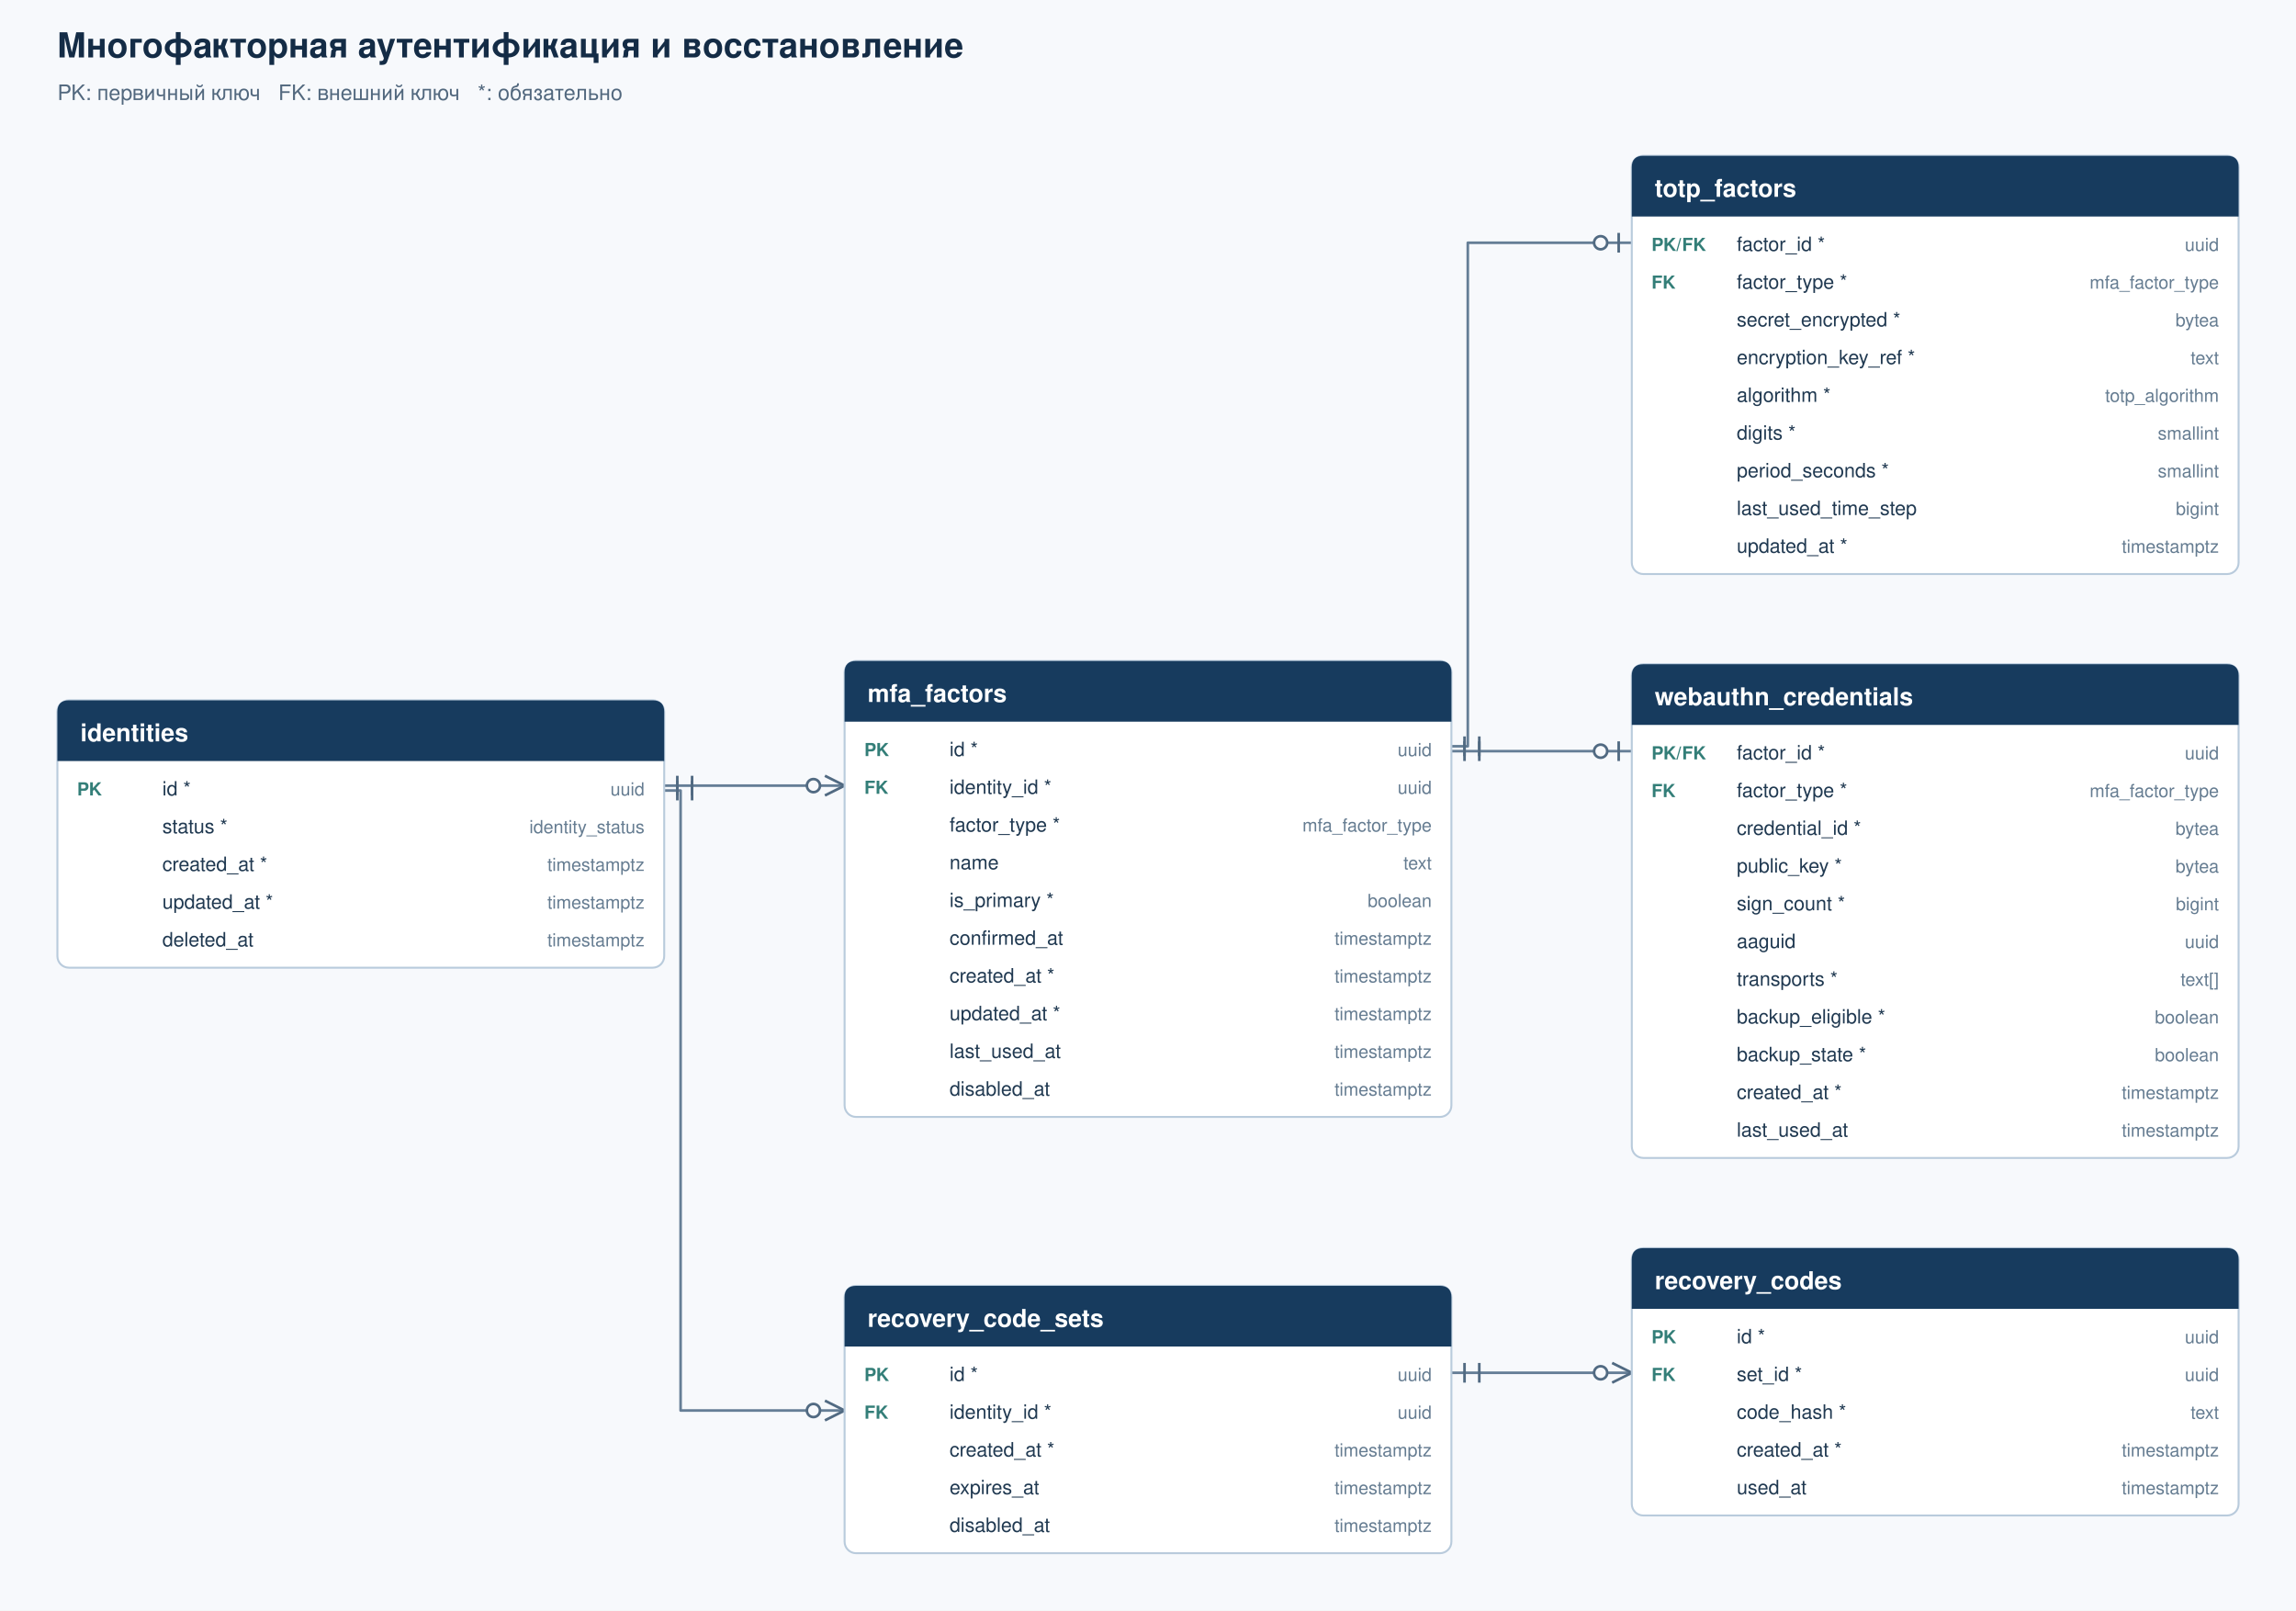
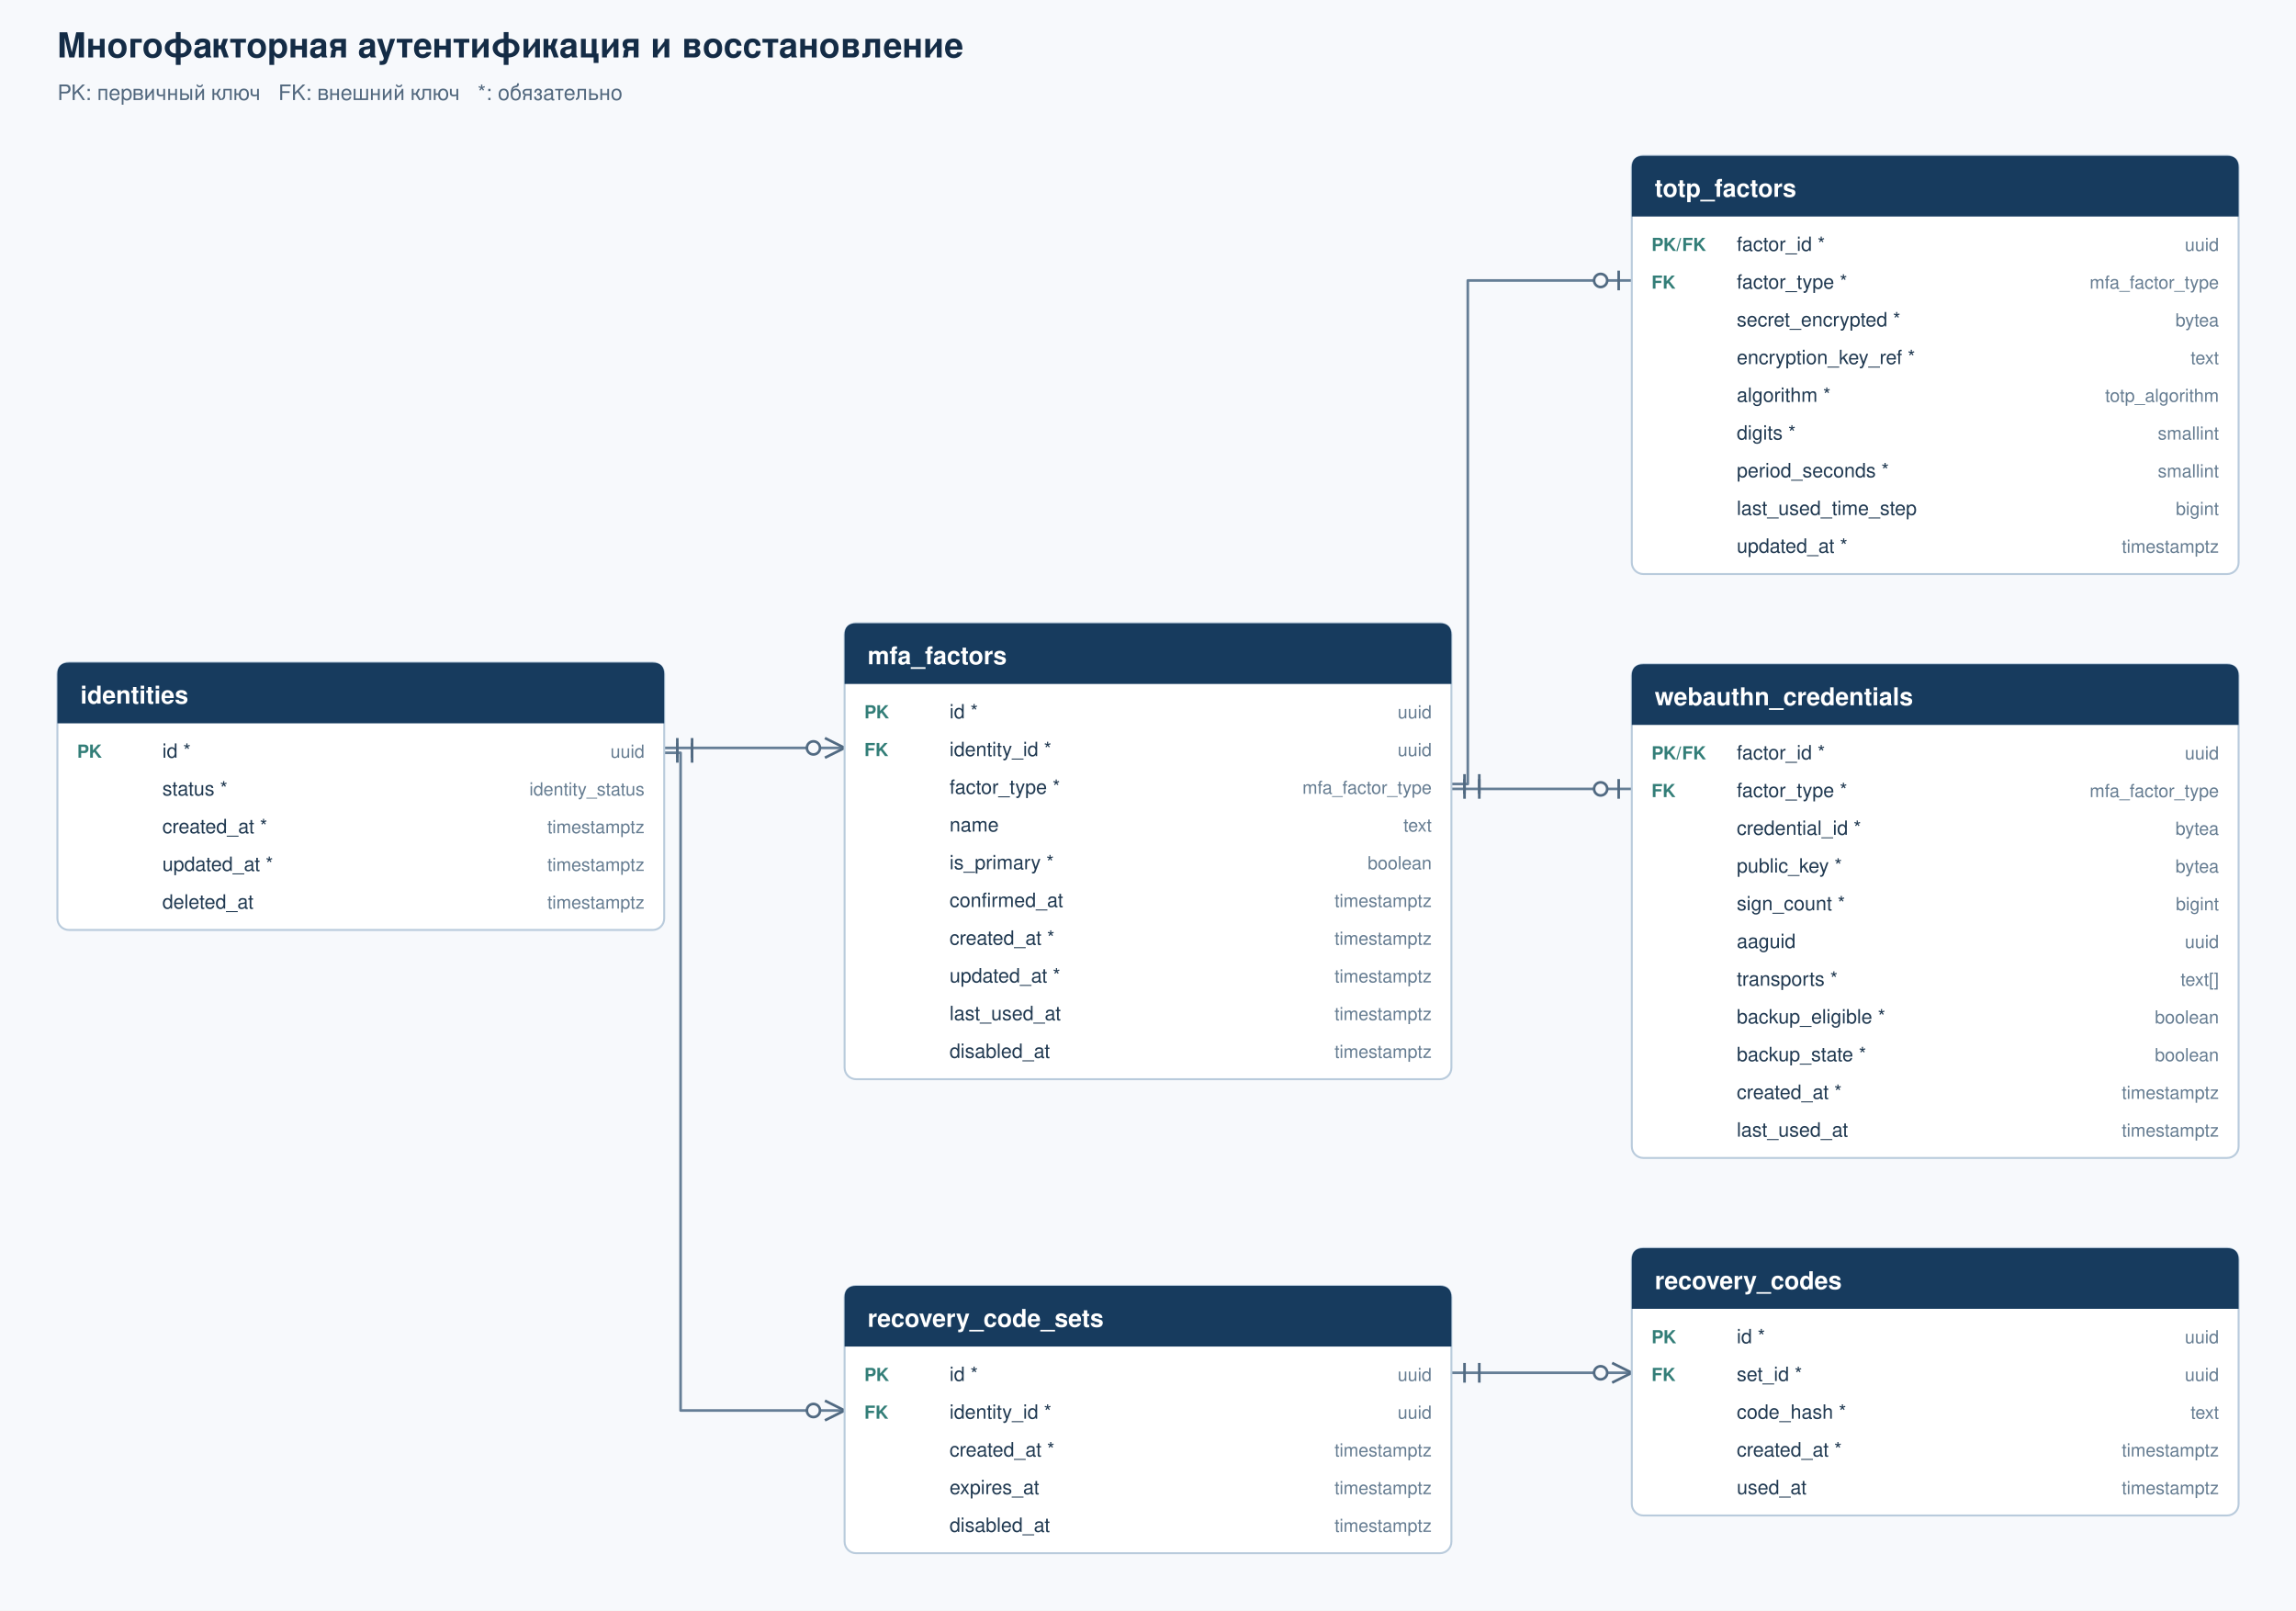
<svg xmlns="http://www.w3.org/2000/svg" width="1400" height="982" viewBox="0 0 1400 982" role="img" aria-label="ERD identity">
  <rect width="100%" height="100%" fill="#f7f9fc" />
  <text x="35" y="35" font-family="Helvetica Neue,Helvetica,Arial,sans-serif" font-size="21" font-weight="600" fill="#142c46">Многофакторная аутентификация и восстановление</text>
  <text x="35" y="61" xml:space="preserve" font-family="Helvetica Neue,Helvetica,Arial,sans-serif" font-size="13" fill="#52687e">PK: первичный ключ   FK: внешний ключ   *: обязательно</text>
-   <path data-ref="e0" data-parent="identities" data-parent-field="id" data-child="mfa_factors" data-child-field="identity_id" d="M 405.0 479.0 L 515.0 479.0" fill="none" stroke="#657e96" stroke-width="1.6" stroke-linejoin="round" />
-   <g fill="none" stroke="#516a82" stroke-width="1.6">
-     <path d="M 413.0,473.0 L 413.0,485.0" />
-     <path d="M 422.0,473.0 L 422.0,485.0" />
-     <path d="M 515.0,479.0 L 503.0,473.0 M 515.0,479.0 L 503.0,485.0" />
-     <circle cx="496.0" cy="479.0" r="4" fill="#f7f9fc" />
-   </g>
-   <path data-ref="e1" data-parent="mfa_factors" data-parent-field="id" data-child="totp_factors" data-child-field="factor_id" d="M 885.0 455.0 L 895.0 455.0 L 895.0 148.0 L 995.0 148.0" fill="none" stroke="#657e96" stroke-width="1.6" stroke-linejoin="round" />
-   <g fill="none" stroke="#516a82" stroke-width="1.6">
-     <path d="M 893.0,449.0 L 893.0,461.0" />
-     <path d="M 902.0,449.0 L 902.0,461.0" />
-     <path d="M 987.0,154.0 L 987.0,142.0" />
-     <circle cx="976.0" cy="148.0" r="4" fill="#f7f9fc" />
-   </g>
-   <path data-ref="e2" data-parent="mfa_factors" data-parent-field="id" data-child="webauthn_credentials" data-child-field="factor_id" d="M 885.0 458.0 L 995.0 458.0" fill="none" stroke="#657e96" stroke-width="1.6" stroke-linejoin="round" />
-   <g fill="none" stroke="#516a82" stroke-width="1.6">
-     <path d="M 893.0,452.0 L 893.0,464.0" />
-     <path d="M 902.0,452.0 L 902.0,464.0" />
-     <path d="M 987.0,464.0 L 987.0,452.0" />
-     <circle cx="976.0" cy="458.0" r="4" fill="#f7f9fc" />
-   </g>
-   <path data-ref="e3" data-parent="identities" data-parent-field="id" data-child="recovery_code_sets" data-child-field="identity_id" d="M 405.0 482.0 L 415.0 482.0 L 415.0 860.0 L 515.0 860.0" fill="none" stroke="#657e96" stroke-width="1.6" stroke-linejoin="round" />
-   <g fill="none" stroke="#516a82" stroke-width="1.6">
-     <path d="M 413.0,476.0 L 413.0,488.0" />
-     <path d="M 422.0,476.0 L 422.0,488.0" />
+   <path data-ref="e0" data-parent="identities" data-parent-field="id" data-child="mfa_factors" data-child-field="identity_id" d="M 405.0 456.0 L 515.0 456.0" fill="none" stroke="#657e96" stroke-width="1.6" stroke-linejoin="round" />
+   <g fill="none" stroke="#516a82" stroke-width="1.6">
+     <path d="M 413.0,450.0 L 413.0,462.0" />
+     <path d="M 422.0,450.0 L 422.0,462.0" />
+     <path d="M 515.0,456.0 L 503.0,450.0 M 515.0,456.0 L 503.0,462.0" />
+     <circle cx="496.0" cy="456.0" r="4" fill="#f7f9fc" />
+   </g>
+   <path data-ref="e1" data-parent="mfa_factors" data-parent-field="factor_type" data-child="totp_factors" data-child-field="factor_type" d="M 885.0 478.0 L 895.0 478.0 L 895.0 171.0 L 995.0 171.0" fill="none" stroke="#657e96" stroke-width="1.6" stroke-linejoin="round" />
+   <g fill="none" stroke="#516a82" stroke-width="1.6">
+     <path d="M 893.0,472.0 L 893.0,484.0" />
+     <path d="M 902.0,472.0 L 902.0,484.0" />
+     <path d="M 987.0,177.0 L 987.0,165.0" />
+     <circle cx="976.0" cy="171.0" r="4" fill="#f7f9fc" />
+   </g>
+   <path data-ref="e2" data-parent="mfa_factors" data-parent-field="factor_type" data-child="webauthn_credentials" data-child-field="factor_type" d="M 885.0 481.0 L 995.0 481.0" fill="none" stroke="#657e96" stroke-width="1.6" stroke-linejoin="round" />
+   <g fill="none" stroke="#516a82" stroke-width="1.6">
+     <path d="M 893.0,475.0 L 893.0,487.0" />
+     <path d="M 902.0,475.0 L 902.0,487.0" />
+     <path d="M 987.0,487.0 L 987.0,475.0" />
+     <circle cx="976.0" cy="481.0" r="4" fill="#f7f9fc" />
+   </g>
+   <path data-ref="e3" data-parent="identities" data-parent-field="id" data-child="recovery_code_sets" data-child-field="identity_id" d="M 405.0 459.0 L 415.0 459.0 L 415.0 860.0 L 515.0 860.0" fill="none" stroke="#657e96" stroke-width="1.6" stroke-linejoin="round" />
+   <g fill="none" stroke="#516a82" stroke-width="1.6">
+     <path d="M 413.0,453.0 L 413.0,465.0" />
+     <path d="M 422.0,453.0 L 422.0,465.0" />
    <path d="M 515.0,860.0 L 503.0,854.0 M 515.0,860.0 L 503.0,866.0" />
    <circle cx="496.0" cy="860.0" r="4" fill="#f7f9fc" />
  </g>
  <path data-ref="e4" data-parent="recovery_code_sets" data-parent-field="id" data-child="recovery_codes" data-child-field="set_id" d="M 885.0 837.0 L 995.0 837.0" fill="none" stroke="#657e96" stroke-width="1.6" stroke-linejoin="round" />
  <g fill="none" stroke="#516a82" stroke-width="1.6">
    <path d="M 893.0,831.0 L 893.0,843.0" />
    <path d="M 902.0,831.0 L 902.0,843.0" />
    <path d="M 995.0,837.0 L 983.0,831.0 M 995.0,837.0 L 983.0,843.0" />
    <circle cx="976.0" cy="837.0" r="4" fill="#f7f9fc" />
  </g>
-   <g data-table="identities" transform="translate(35,427)">
+   <g data-table="identities" transform="translate(35,404)">
    <rect width="370" height="163" rx="7" fill="#fff" stroke="#b9cbdc" stroke-width="1.2" />
    <path d="M 7 0 H 363 Q 370 0 370 7 V 37 H 0 V 7 Q 0 0 7 0" fill="#173b5e" />
    <text x="14" y="25" font-family="Helvetica Neue,Helvetica,Arial,sans-serif" font-size="15" font-weight="700" fill="#fff">identities</text>
    <text x="12" y="58" font-family="Helvetica Neue,Helvetica,Arial,sans-serif" font-size="11" font-weight="700" fill="#337e78">PK</text>
    <text x="64" y="58" font-family="Helvetica Neue,Helvetica,Arial,sans-serif" font-size="12" fill="#203951">id *</text>
    <text x="358" y="58" text-anchor="end" font-family="Helvetica Neue,Helvetica,Arial,sans-serif" font-size="11" fill="#657c91">uuid</text>
    <text x="12" y="81" font-family="Helvetica Neue,Helvetica,Arial,sans-serif" font-size="11" font-weight="700" fill="#337e78" />
    <text x="64" y="81" font-family="Helvetica Neue,Helvetica,Arial,sans-serif" font-size="12" fill="#203951">status *</text>
    <text x="358" y="81" text-anchor="end" font-family="Helvetica Neue,Helvetica,Arial,sans-serif" font-size="11" fill="#657c91">identity_status</text>
    <text x="12" y="104" font-family="Helvetica Neue,Helvetica,Arial,sans-serif" font-size="11" font-weight="700" fill="#337e78" />
    <text x="64" y="104" font-family="Helvetica Neue,Helvetica,Arial,sans-serif" font-size="12" fill="#203951">created_at *</text>
    <text x="358" y="104" text-anchor="end" font-family="Helvetica Neue,Helvetica,Arial,sans-serif" font-size="11" fill="#657c91">timestamptz</text>
    <text x="12" y="127" font-family="Helvetica Neue,Helvetica,Arial,sans-serif" font-size="11" font-weight="700" fill="#337e78" />
    <text x="64" y="127" font-family="Helvetica Neue,Helvetica,Arial,sans-serif" font-size="12" fill="#203951">updated_at *</text>
    <text x="358" y="127" text-anchor="end" font-family="Helvetica Neue,Helvetica,Arial,sans-serif" font-size="11" fill="#657c91">timestamptz</text>
    <text x="12" y="150" font-family="Helvetica Neue,Helvetica,Arial,sans-serif" font-size="11" font-weight="700" fill="#337e78" />
    <text x="64" y="150" font-family="Helvetica Neue,Helvetica,Arial,sans-serif" font-size="12" fill="#203951">deleted_at</text>
    <text x="358" y="150" text-anchor="end" font-family="Helvetica Neue,Helvetica,Arial,sans-serif" font-size="11" fill="#657c91">timestamptz</text>
  </g>
-   <g data-table="mfa_factors" transform="translate(515,403)">
+   <g data-table="mfa_factors" transform="translate(515,380)">
    <rect width="370" height="278" rx="7" fill="#fff" stroke="#b9cbdc" stroke-width="1.2" />
    <path d="M 7 0 H 363 Q 370 0 370 7 V 37 H 0 V 7 Q 0 0 7 0" fill="#173b5e" />
    <text x="14" y="25" font-family="Helvetica Neue,Helvetica,Arial,sans-serif" font-size="15" font-weight="700" fill="#fff">mfa_factors</text>
    <text x="12" y="58" font-family="Helvetica Neue,Helvetica,Arial,sans-serif" font-size="11" font-weight="700" fill="#337e78">PK</text>
    <text x="64" y="58" font-family="Helvetica Neue,Helvetica,Arial,sans-serif" font-size="12" fill="#203951">id *</text>
    <text x="358" y="58" text-anchor="end" font-family="Helvetica Neue,Helvetica,Arial,sans-serif" font-size="11" fill="#657c91">uuid</text>
    <text x="12" y="81" font-family="Helvetica Neue,Helvetica,Arial,sans-serif" font-size="11" font-weight="700" fill="#337e78">FK</text>
    <text x="64" y="81" font-family="Helvetica Neue,Helvetica,Arial,sans-serif" font-size="12" fill="#203951">identity_id *</text>
    <text x="358" y="81" text-anchor="end" font-family="Helvetica Neue,Helvetica,Arial,sans-serif" font-size="11" fill="#657c91">uuid</text>
    <text x="12" y="104" font-family="Helvetica Neue,Helvetica,Arial,sans-serif" font-size="11" font-weight="700" fill="#337e78" />
    <text x="64" y="104" font-family="Helvetica Neue,Helvetica,Arial,sans-serif" font-size="12" fill="#203951">factor_type *</text>
    <text x="358" y="104" text-anchor="end" font-family="Helvetica Neue,Helvetica,Arial,sans-serif" font-size="11" fill="#657c91">mfa_factor_type</text>
    <text x="12" y="127" font-family="Helvetica Neue,Helvetica,Arial,sans-serif" font-size="11" font-weight="700" fill="#337e78" />
    <text x="64" y="127" font-family="Helvetica Neue,Helvetica,Arial,sans-serif" font-size="12" fill="#203951">name</text>
    <text x="358" y="127" text-anchor="end" font-family="Helvetica Neue,Helvetica,Arial,sans-serif" font-size="11" fill="#657c91">text</text>
    <text x="12" y="150" font-family="Helvetica Neue,Helvetica,Arial,sans-serif" font-size="11" font-weight="700" fill="#337e78" />
    <text x="64" y="150" font-family="Helvetica Neue,Helvetica,Arial,sans-serif" font-size="12" fill="#203951">is_primary *</text>
    <text x="358" y="150" text-anchor="end" font-family="Helvetica Neue,Helvetica,Arial,sans-serif" font-size="11" fill="#657c91">boolean</text>
    <text x="12" y="173" font-family="Helvetica Neue,Helvetica,Arial,sans-serif" font-size="11" font-weight="700" fill="#337e78" />
    <text x="64" y="173" font-family="Helvetica Neue,Helvetica,Arial,sans-serif" font-size="12" fill="#203951">confirmed_at</text>
    <text x="358" y="173" text-anchor="end" font-family="Helvetica Neue,Helvetica,Arial,sans-serif" font-size="11" fill="#657c91">timestamptz</text>
    <text x="12" y="196" font-family="Helvetica Neue,Helvetica,Arial,sans-serif" font-size="11" font-weight="700" fill="#337e78" />
    <text x="64" y="196" font-family="Helvetica Neue,Helvetica,Arial,sans-serif" font-size="12" fill="#203951">created_at *</text>
    <text x="358" y="196" text-anchor="end" font-family="Helvetica Neue,Helvetica,Arial,sans-serif" font-size="11" fill="#657c91">timestamptz</text>
    <text x="12" y="219" font-family="Helvetica Neue,Helvetica,Arial,sans-serif" font-size="11" font-weight="700" fill="#337e78" />
    <text x="64" y="219" font-family="Helvetica Neue,Helvetica,Arial,sans-serif" font-size="12" fill="#203951">updated_at *</text>
    <text x="358" y="219" text-anchor="end" font-family="Helvetica Neue,Helvetica,Arial,sans-serif" font-size="11" fill="#657c91">timestamptz</text>
    <text x="12" y="242" font-family="Helvetica Neue,Helvetica,Arial,sans-serif" font-size="11" font-weight="700" fill="#337e78" />
    <text x="64" y="242" font-family="Helvetica Neue,Helvetica,Arial,sans-serif" font-size="12" fill="#203951">last_used_at</text>
    <text x="358" y="242" text-anchor="end" font-family="Helvetica Neue,Helvetica,Arial,sans-serif" font-size="11" fill="#657c91">timestamptz</text>
    <text x="12" y="265" font-family="Helvetica Neue,Helvetica,Arial,sans-serif" font-size="11" font-weight="700" fill="#337e78" />
    <text x="64" y="265" font-family="Helvetica Neue,Helvetica,Arial,sans-serif" font-size="12" fill="#203951">disabled_at</text>
    <text x="358" y="265" text-anchor="end" font-family="Helvetica Neue,Helvetica,Arial,sans-serif" font-size="11" fill="#657c91">timestamptz</text>
  </g>
  <g data-table="totp_factors" transform="translate(995,95)">
    <rect width="370" height="255" rx="7" fill="#fff" stroke="#b9cbdc" stroke-width="1.2" />
    <path d="M 7 0 H 363 Q 370 0 370 7 V 37 H 0 V 7 Q 0 0 7 0" fill="#173b5e" />
    <text x="14" y="25" font-family="Helvetica Neue,Helvetica,Arial,sans-serif" font-size="15" font-weight="700" fill="#fff">totp_factors</text>
    <text x="12" y="58" font-family="Helvetica Neue,Helvetica,Arial,sans-serif" font-size="11" font-weight="700" fill="#337e78">PK/FK</text>
    <text x="64" y="58" font-family="Helvetica Neue,Helvetica,Arial,sans-serif" font-size="12" fill="#203951">factor_id *</text>
    <text x="358" y="58" text-anchor="end" font-family="Helvetica Neue,Helvetica,Arial,sans-serif" font-size="11" fill="#657c91">uuid</text>
    <text x="12" y="81" font-family="Helvetica Neue,Helvetica,Arial,sans-serif" font-size="11" font-weight="700" fill="#337e78">FK</text>
    <text x="64" y="81" font-family="Helvetica Neue,Helvetica,Arial,sans-serif" font-size="12" fill="#203951">factor_type *</text>
    <text x="358" y="81" text-anchor="end" font-family="Helvetica Neue,Helvetica,Arial,sans-serif" font-size="11" fill="#657c91">mfa_factor_type</text>
    <text x="12" y="104" font-family="Helvetica Neue,Helvetica,Arial,sans-serif" font-size="11" font-weight="700" fill="#337e78" />
    <text x="64" y="104" font-family="Helvetica Neue,Helvetica,Arial,sans-serif" font-size="12" fill="#203951">secret_encrypted *</text>
    <text x="358" y="104" text-anchor="end" font-family="Helvetica Neue,Helvetica,Arial,sans-serif" font-size="11" fill="#657c91">bytea</text>
    <text x="12" y="127" font-family="Helvetica Neue,Helvetica,Arial,sans-serif" font-size="11" font-weight="700" fill="#337e78" />
    <text x="64" y="127" font-family="Helvetica Neue,Helvetica,Arial,sans-serif" font-size="12" fill="#203951">encryption_key_ref *</text>
    <text x="358" y="127" text-anchor="end" font-family="Helvetica Neue,Helvetica,Arial,sans-serif" font-size="11" fill="#657c91">text</text>
    <text x="12" y="150" font-family="Helvetica Neue,Helvetica,Arial,sans-serif" font-size="11" font-weight="700" fill="#337e78" />
    <text x="64" y="150" font-family="Helvetica Neue,Helvetica,Arial,sans-serif" font-size="12" fill="#203951">algorithm *</text>
    <text x="358" y="150" text-anchor="end" font-family="Helvetica Neue,Helvetica,Arial,sans-serif" font-size="11" fill="#657c91">totp_algorithm</text>
    <text x="12" y="173" font-family="Helvetica Neue,Helvetica,Arial,sans-serif" font-size="11" font-weight="700" fill="#337e78" />
    <text x="64" y="173" font-family="Helvetica Neue,Helvetica,Arial,sans-serif" font-size="12" fill="#203951">digits *</text>
    <text x="358" y="173" text-anchor="end" font-family="Helvetica Neue,Helvetica,Arial,sans-serif" font-size="11" fill="#657c91">smallint</text>
    <text x="12" y="196" font-family="Helvetica Neue,Helvetica,Arial,sans-serif" font-size="11" font-weight="700" fill="#337e78" />
    <text x="64" y="196" font-family="Helvetica Neue,Helvetica,Arial,sans-serif" font-size="12" fill="#203951">period_seconds *</text>
    <text x="358" y="196" text-anchor="end" font-family="Helvetica Neue,Helvetica,Arial,sans-serif" font-size="11" fill="#657c91">smallint</text>
    <text x="12" y="219" font-family="Helvetica Neue,Helvetica,Arial,sans-serif" font-size="11" font-weight="700" fill="#337e78" />
    <text x="64" y="219" font-family="Helvetica Neue,Helvetica,Arial,sans-serif" font-size="12" fill="#203951">last_used_time_step</text>
    <text x="358" y="219" text-anchor="end" font-family="Helvetica Neue,Helvetica,Arial,sans-serif" font-size="11" fill="#657c91">bigint</text>
    <text x="12" y="242" font-family="Helvetica Neue,Helvetica,Arial,sans-serif" font-size="11" font-weight="700" fill="#337e78" />
    <text x="64" y="242" font-family="Helvetica Neue,Helvetica,Arial,sans-serif" font-size="12" fill="#203951">updated_at *</text>
    <text x="358" y="242" text-anchor="end" font-family="Helvetica Neue,Helvetica,Arial,sans-serif" font-size="11" fill="#657c91">timestamptz</text>
  </g>
  <g data-table="webauthn_credentials" transform="translate(995,405)">
    <rect width="370" height="301" rx="7" fill="#fff" stroke="#b9cbdc" stroke-width="1.2" />
    <path d="M 7 0 H 363 Q 370 0 370 7 V 37 H 0 V 7 Q 0 0 7 0" fill="#173b5e" />
    <text x="14" y="25" font-family="Helvetica Neue,Helvetica,Arial,sans-serif" font-size="15" font-weight="700" fill="#fff">webauthn_credentials</text>
    <text x="12" y="58" font-family="Helvetica Neue,Helvetica,Arial,sans-serif" font-size="11" font-weight="700" fill="#337e78">PK/FK</text>
    <text x="64" y="58" font-family="Helvetica Neue,Helvetica,Arial,sans-serif" font-size="12" fill="#203951">factor_id *</text>
    <text x="358" y="58" text-anchor="end" font-family="Helvetica Neue,Helvetica,Arial,sans-serif" font-size="11" fill="#657c91">uuid</text>
    <text x="12" y="81" font-family="Helvetica Neue,Helvetica,Arial,sans-serif" font-size="11" font-weight="700" fill="#337e78">FK</text>
    <text x="64" y="81" font-family="Helvetica Neue,Helvetica,Arial,sans-serif" font-size="12" fill="#203951">factor_type *</text>
    <text x="358" y="81" text-anchor="end" font-family="Helvetica Neue,Helvetica,Arial,sans-serif" font-size="11" fill="#657c91">mfa_factor_type</text>
    <text x="12" y="104" font-family="Helvetica Neue,Helvetica,Arial,sans-serif" font-size="11" font-weight="700" fill="#337e78" />
    <text x="64" y="104" font-family="Helvetica Neue,Helvetica,Arial,sans-serif" font-size="12" fill="#203951">credential_id *</text>
    <text x="358" y="104" text-anchor="end" font-family="Helvetica Neue,Helvetica,Arial,sans-serif" font-size="11" fill="#657c91">bytea</text>
    <text x="12" y="127" font-family="Helvetica Neue,Helvetica,Arial,sans-serif" font-size="11" font-weight="700" fill="#337e78" />
    <text x="64" y="127" font-family="Helvetica Neue,Helvetica,Arial,sans-serif" font-size="12" fill="#203951">public_key *</text>
    <text x="358" y="127" text-anchor="end" font-family="Helvetica Neue,Helvetica,Arial,sans-serif" font-size="11" fill="#657c91">bytea</text>
    <text x="12" y="150" font-family="Helvetica Neue,Helvetica,Arial,sans-serif" font-size="11" font-weight="700" fill="#337e78" />
    <text x="64" y="150" font-family="Helvetica Neue,Helvetica,Arial,sans-serif" font-size="12" fill="#203951">sign_count *</text>
    <text x="358" y="150" text-anchor="end" font-family="Helvetica Neue,Helvetica,Arial,sans-serif" font-size="11" fill="#657c91">bigint</text>
    <text x="12" y="173" font-family="Helvetica Neue,Helvetica,Arial,sans-serif" font-size="11" font-weight="700" fill="#337e78" />
    <text x="64" y="173" font-family="Helvetica Neue,Helvetica,Arial,sans-serif" font-size="12" fill="#203951">aaguid</text>
    <text x="358" y="173" text-anchor="end" font-family="Helvetica Neue,Helvetica,Arial,sans-serif" font-size="11" fill="#657c91">uuid</text>
    <text x="12" y="196" font-family="Helvetica Neue,Helvetica,Arial,sans-serif" font-size="11" font-weight="700" fill="#337e78" />
    <text x="64" y="196" font-family="Helvetica Neue,Helvetica,Arial,sans-serif" font-size="12" fill="#203951">transports *</text>
    <text x="358" y="196" text-anchor="end" font-family="Helvetica Neue,Helvetica,Arial,sans-serif" font-size="11" fill="#657c91">text[]</text>
    <text x="12" y="219" font-family="Helvetica Neue,Helvetica,Arial,sans-serif" font-size="11" font-weight="700" fill="#337e78" />
    <text x="64" y="219" font-family="Helvetica Neue,Helvetica,Arial,sans-serif" font-size="12" fill="#203951">backup_eligible *</text>
    <text x="358" y="219" text-anchor="end" font-family="Helvetica Neue,Helvetica,Arial,sans-serif" font-size="11" fill="#657c91">boolean</text>
    <text x="12" y="242" font-family="Helvetica Neue,Helvetica,Arial,sans-serif" font-size="11" font-weight="700" fill="#337e78" />
    <text x="64" y="242" font-family="Helvetica Neue,Helvetica,Arial,sans-serif" font-size="12" fill="#203951">backup_state *</text>
    <text x="358" y="242" text-anchor="end" font-family="Helvetica Neue,Helvetica,Arial,sans-serif" font-size="11" fill="#657c91">boolean</text>
    <text x="12" y="265" font-family="Helvetica Neue,Helvetica,Arial,sans-serif" font-size="11" font-weight="700" fill="#337e78" />
    <text x="64" y="265" font-family="Helvetica Neue,Helvetica,Arial,sans-serif" font-size="12" fill="#203951">created_at *</text>
    <text x="358" y="265" text-anchor="end" font-family="Helvetica Neue,Helvetica,Arial,sans-serif" font-size="11" fill="#657c91">timestamptz</text>
    <text x="12" y="288" font-family="Helvetica Neue,Helvetica,Arial,sans-serif" font-size="11" font-weight="700" fill="#337e78" />
    <text x="64" y="288" font-family="Helvetica Neue,Helvetica,Arial,sans-serif" font-size="12" fill="#203951">last_used_at</text>
    <text x="358" y="288" text-anchor="end" font-family="Helvetica Neue,Helvetica,Arial,sans-serif" font-size="11" fill="#657c91">timestamptz</text>
  </g>
  <g data-table="recovery_code_sets" transform="translate(515,784)">
    <rect width="370" height="163" rx="7" fill="#fff" stroke="#b9cbdc" stroke-width="1.2" />
    <path d="M 7 0 H 363 Q 370 0 370 7 V 37 H 0 V 7 Q 0 0 7 0" fill="#173b5e" />
    <text x="14" y="25" font-family="Helvetica Neue,Helvetica,Arial,sans-serif" font-size="15" font-weight="700" fill="#fff">recovery_code_sets</text>
    <text x="12" y="58" font-family="Helvetica Neue,Helvetica,Arial,sans-serif" font-size="11" font-weight="700" fill="#337e78">PK</text>
    <text x="64" y="58" font-family="Helvetica Neue,Helvetica,Arial,sans-serif" font-size="12" fill="#203951">id *</text>
    <text x="358" y="58" text-anchor="end" font-family="Helvetica Neue,Helvetica,Arial,sans-serif" font-size="11" fill="#657c91">uuid</text>
    <text x="12" y="81" font-family="Helvetica Neue,Helvetica,Arial,sans-serif" font-size="11" font-weight="700" fill="#337e78">FK</text>
    <text x="64" y="81" font-family="Helvetica Neue,Helvetica,Arial,sans-serif" font-size="12" fill="#203951">identity_id *</text>
    <text x="358" y="81" text-anchor="end" font-family="Helvetica Neue,Helvetica,Arial,sans-serif" font-size="11" fill="#657c91">uuid</text>
    <text x="12" y="104" font-family="Helvetica Neue,Helvetica,Arial,sans-serif" font-size="11" font-weight="700" fill="#337e78" />
    <text x="64" y="104" font-family="Helvetica Neue,Helvetica,Arial,sans-serif" font-size="12" fill="#203951">created_at *</text>
    <text x="358" y="104" text-anchor="end" font-family="Helvetica Neue,Helvetica,Arial,sans-serif" font-size="11" fill="#657c91">timestamptz</text>
    <text x="12" y="127" font-family="Helvetica Neue,Helvetica,Arial,sans-serif" font-size="11" font-weight="700" fill="#337e78" />
    <text x="64" y="127" font-family="Helvetica Neue,Helvetica,Arial,sans-serif" font-size="12" fill="#203951">expires_at</text>
    <text x="358" y="127" text-anchor="end" font-family="Helvetica Neue,Helvetica,Arial,sans-serif" font-size="11" fill="#657c91">timestamptz</text>
    <text x="12" y="150" font-family="Helvetica Neue,Helvetica,Arial,sans-serif" font-size="11" font-weight="700" fill="#337e78" />
    <text x="64" y="150" font-family="Helvetica Neue,Helvetica,Arial,sans-serif" font-size="12" fill="#203951">disabled_at</text>
    <text x="358" y="150" text-anchor="end" font-family="Helvetica Neue,Helvetica,Arial,sans-serif" font-size="11" fill="#657c91">timestamptz</text>
  </g>
  <g data-table="recovery_codes" transform="translate(995,761)">
    <rect width="370" height="163" rx="7" fill="#fff" stroke="#b9cbdc" stroke-width="1.2" />
    <path d="M 7 0 H 363 Q 370 0 370 7 V 37 H 0 V 7 Q 0 0 7 0" fill="#173b5e" />
    <text x="14" y="25" font-family="Helvetica Neue,Helvetica,Arial,sans-serif" font-size="15" font-weight="700" fill="#fff">recovery_codes</text>
    <text x="12" y="58" font-family="Helvetica Neue,Helvetica,Arial,sans-serif" font-size="11" font-weight="700" fill="#337e78">PK</text>
    <text x="64" y="58" font-family="Helvetica Neue,Helvetica,Arial,sans-serif" font-size="12" fill="#203951">id *</text>
    <text x="358" y="58" text-anchor="end" font-family="Helvetica Neue,Helvetica,Arial,sans-serif" font-size="11" fill="#657c91">uuid</text>
    <text x="12" y="81" font-family="Helvetica Neue,Helvetica,Arial,sans-serif" font-size="11" font-weight="700" fill="#337e78">FK</text>
    <text x="64" y="81" font-family="Helvetica Neue,Helvetica,Arial,sans-serif" font-size="12" fill="#203951">set_id *</text>
    <text x="358" y="81" text-anchor="end" font-family="Helvetica Neue,Helvetica,Arial,sans-serif" font-size="11" fill="#657c91">uuid</text>
    <text x="12" y="104" font-family="Helvetica Neue,Helvetica,Arial,sans-serif" font-size="11" font-weight="700" fill="#337e78" />
    <text x="64" y="104" font-family="Helvetica Neue,Helvetica,Arial,sans-serif" font-size="12" fill="#203951">code_hash *</text>
    <text x="358" y="104" text-anchor="end" font-family="Helvetica Neue,Helvetica,Arial,sans-serif" font-size="11" fill="#657c91">text</text>
    <text x="12" y="127" font-family="Helvetica Neue,Helvetica,Arial,sans-serif" font-size="11" font-weight="700" fill="#337e78" />
    <text x="64" y="127" font-family="Helvetica Neue,Helvetica,Arial,sans-serif" font-size="12" fill="#203951">created_at *</text>
    <text x="358" y="127" text-anchor="end" font-family="Helvetica Neue,Helvetica,Arial,sans-serif" font-size="11" fill="#657c91">timestamptz</text>
    <text x="12" y="150" font-family="Helvetica Neue,Helvetica,Arial,sans-serif" font-size="11" font-weight="700" fill="#337e78" />
    <text x="64" y="150" font-family="Helvetica Neue,Helvetica,Arial,sans-serif" font-size="12" fill="#203951">used_at</text>
    <text x="358" y="150" text-anchor="end" font-family="Helvetica Neue,Helvetica,Arial,sans-serif" font-size="11" fill="#657c91">timestamptz</text>
  </g>
</svg>
